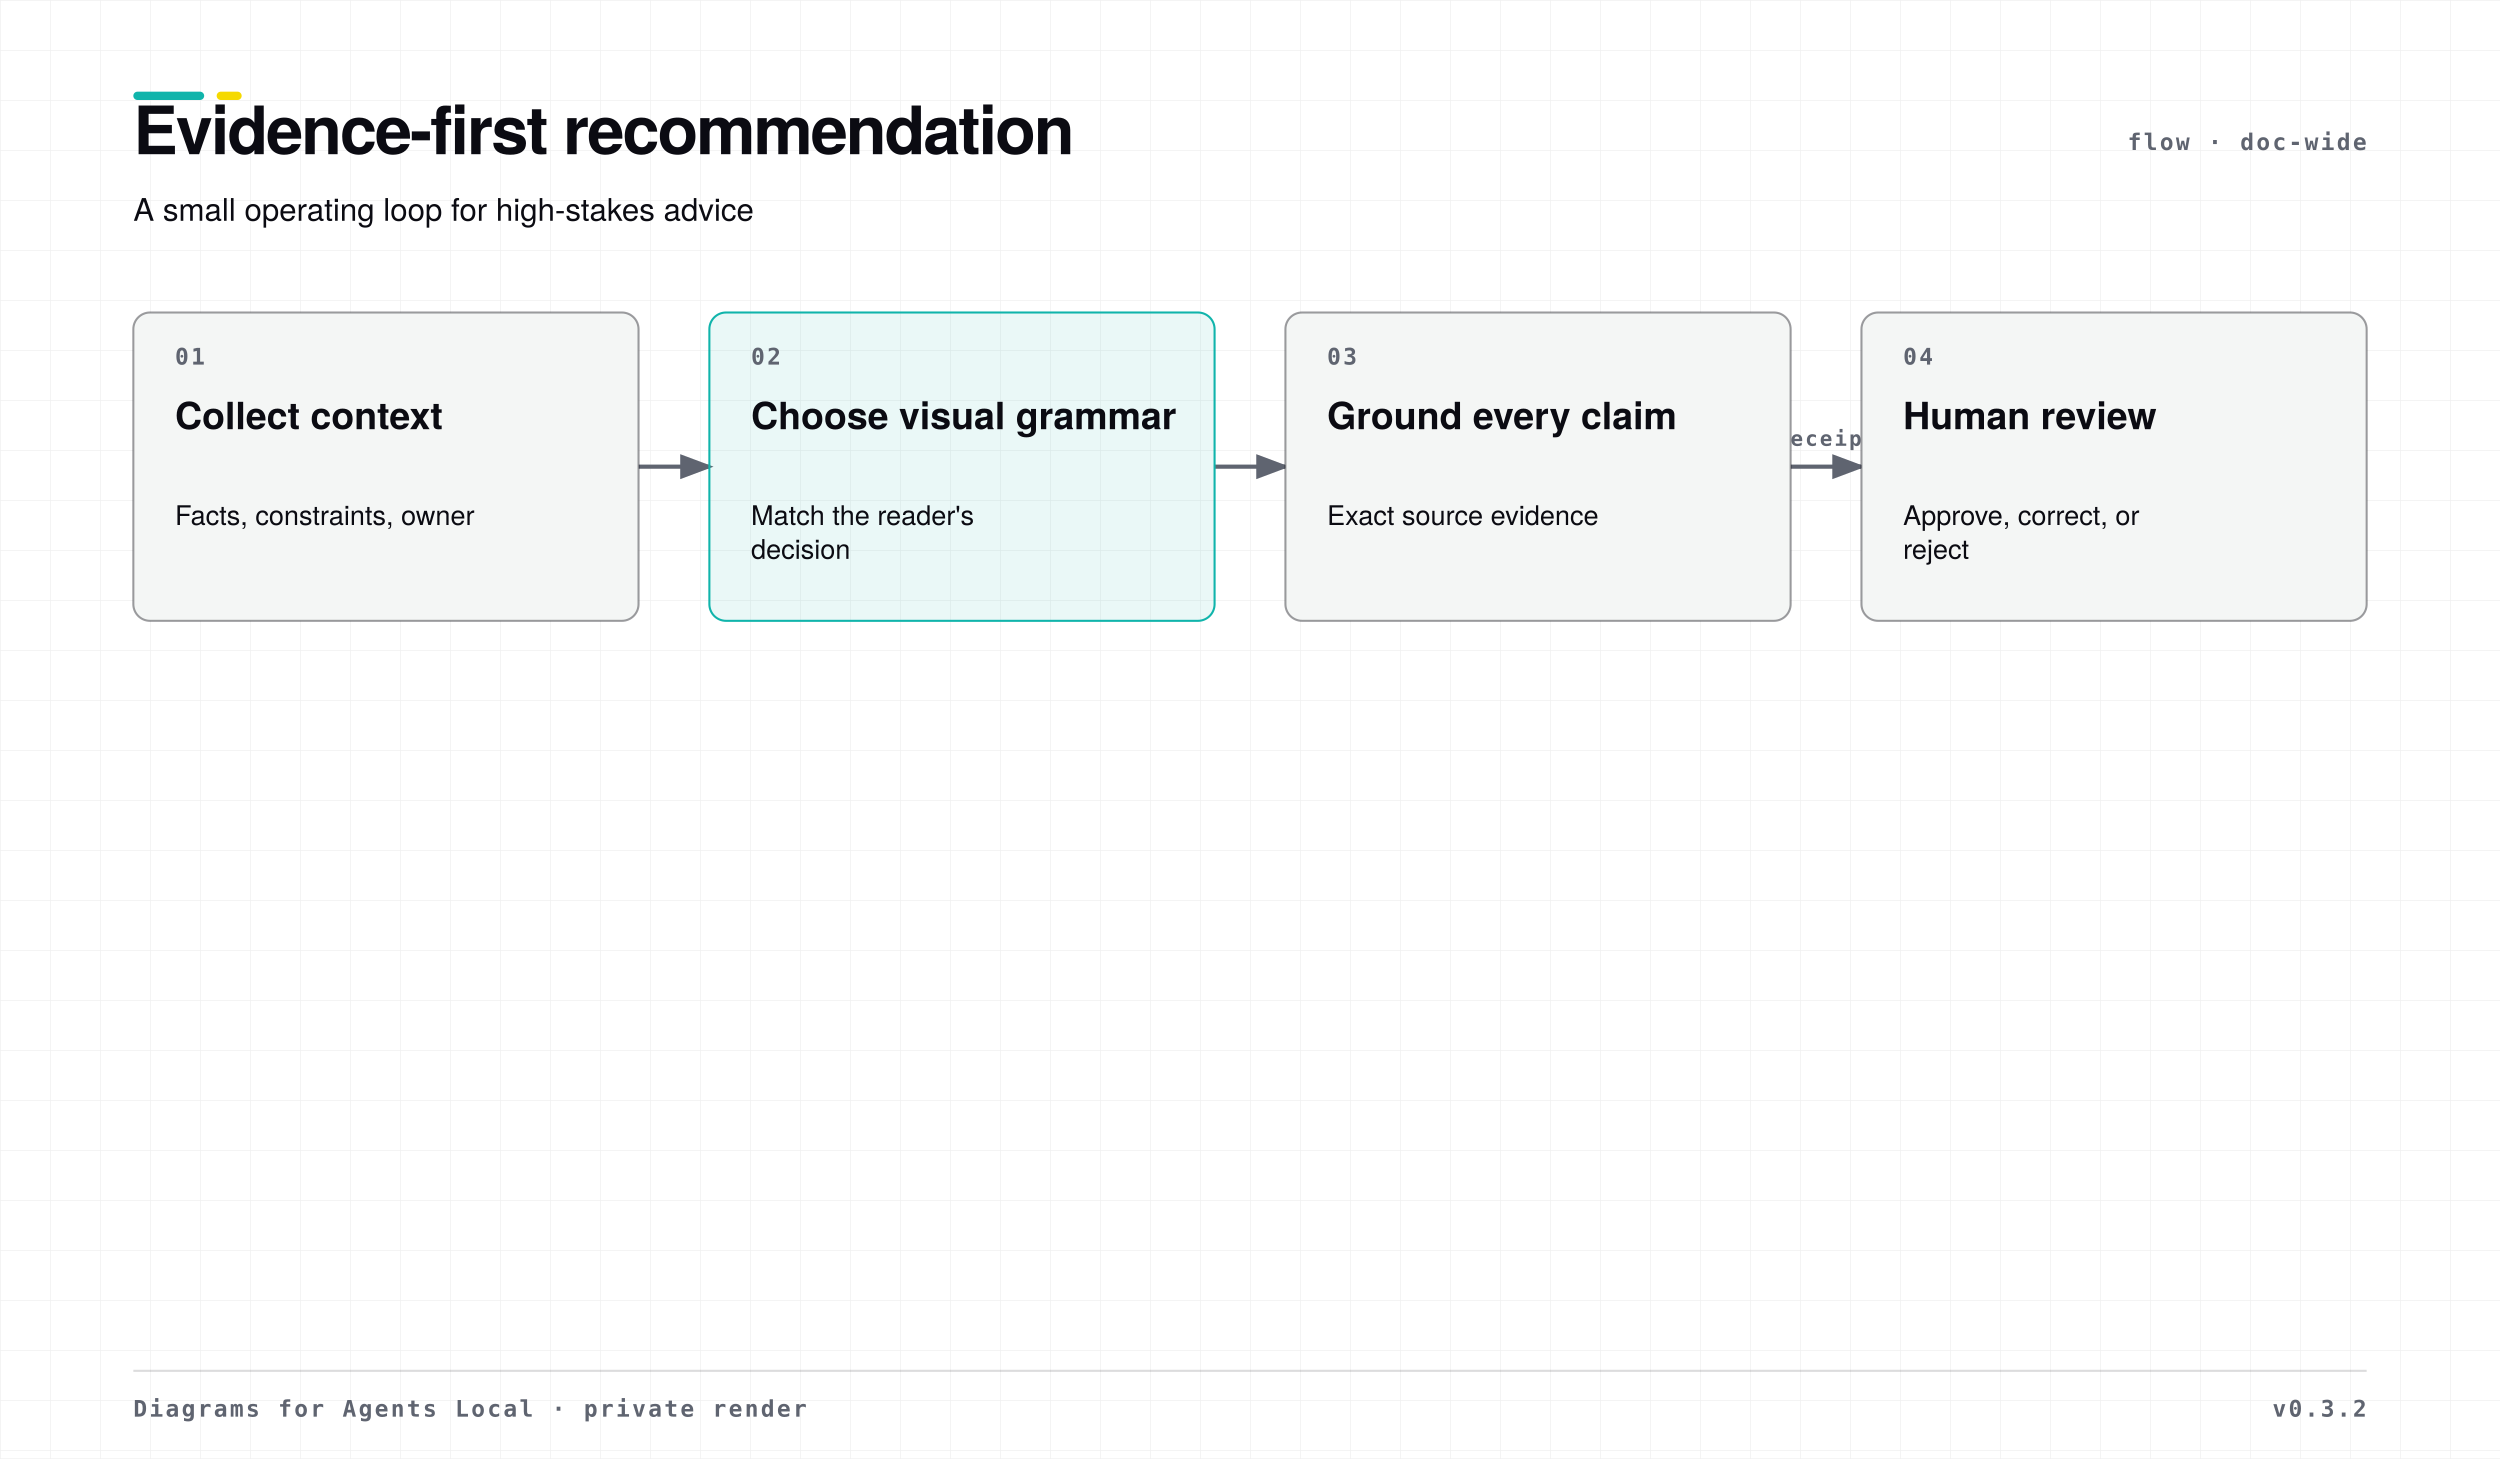
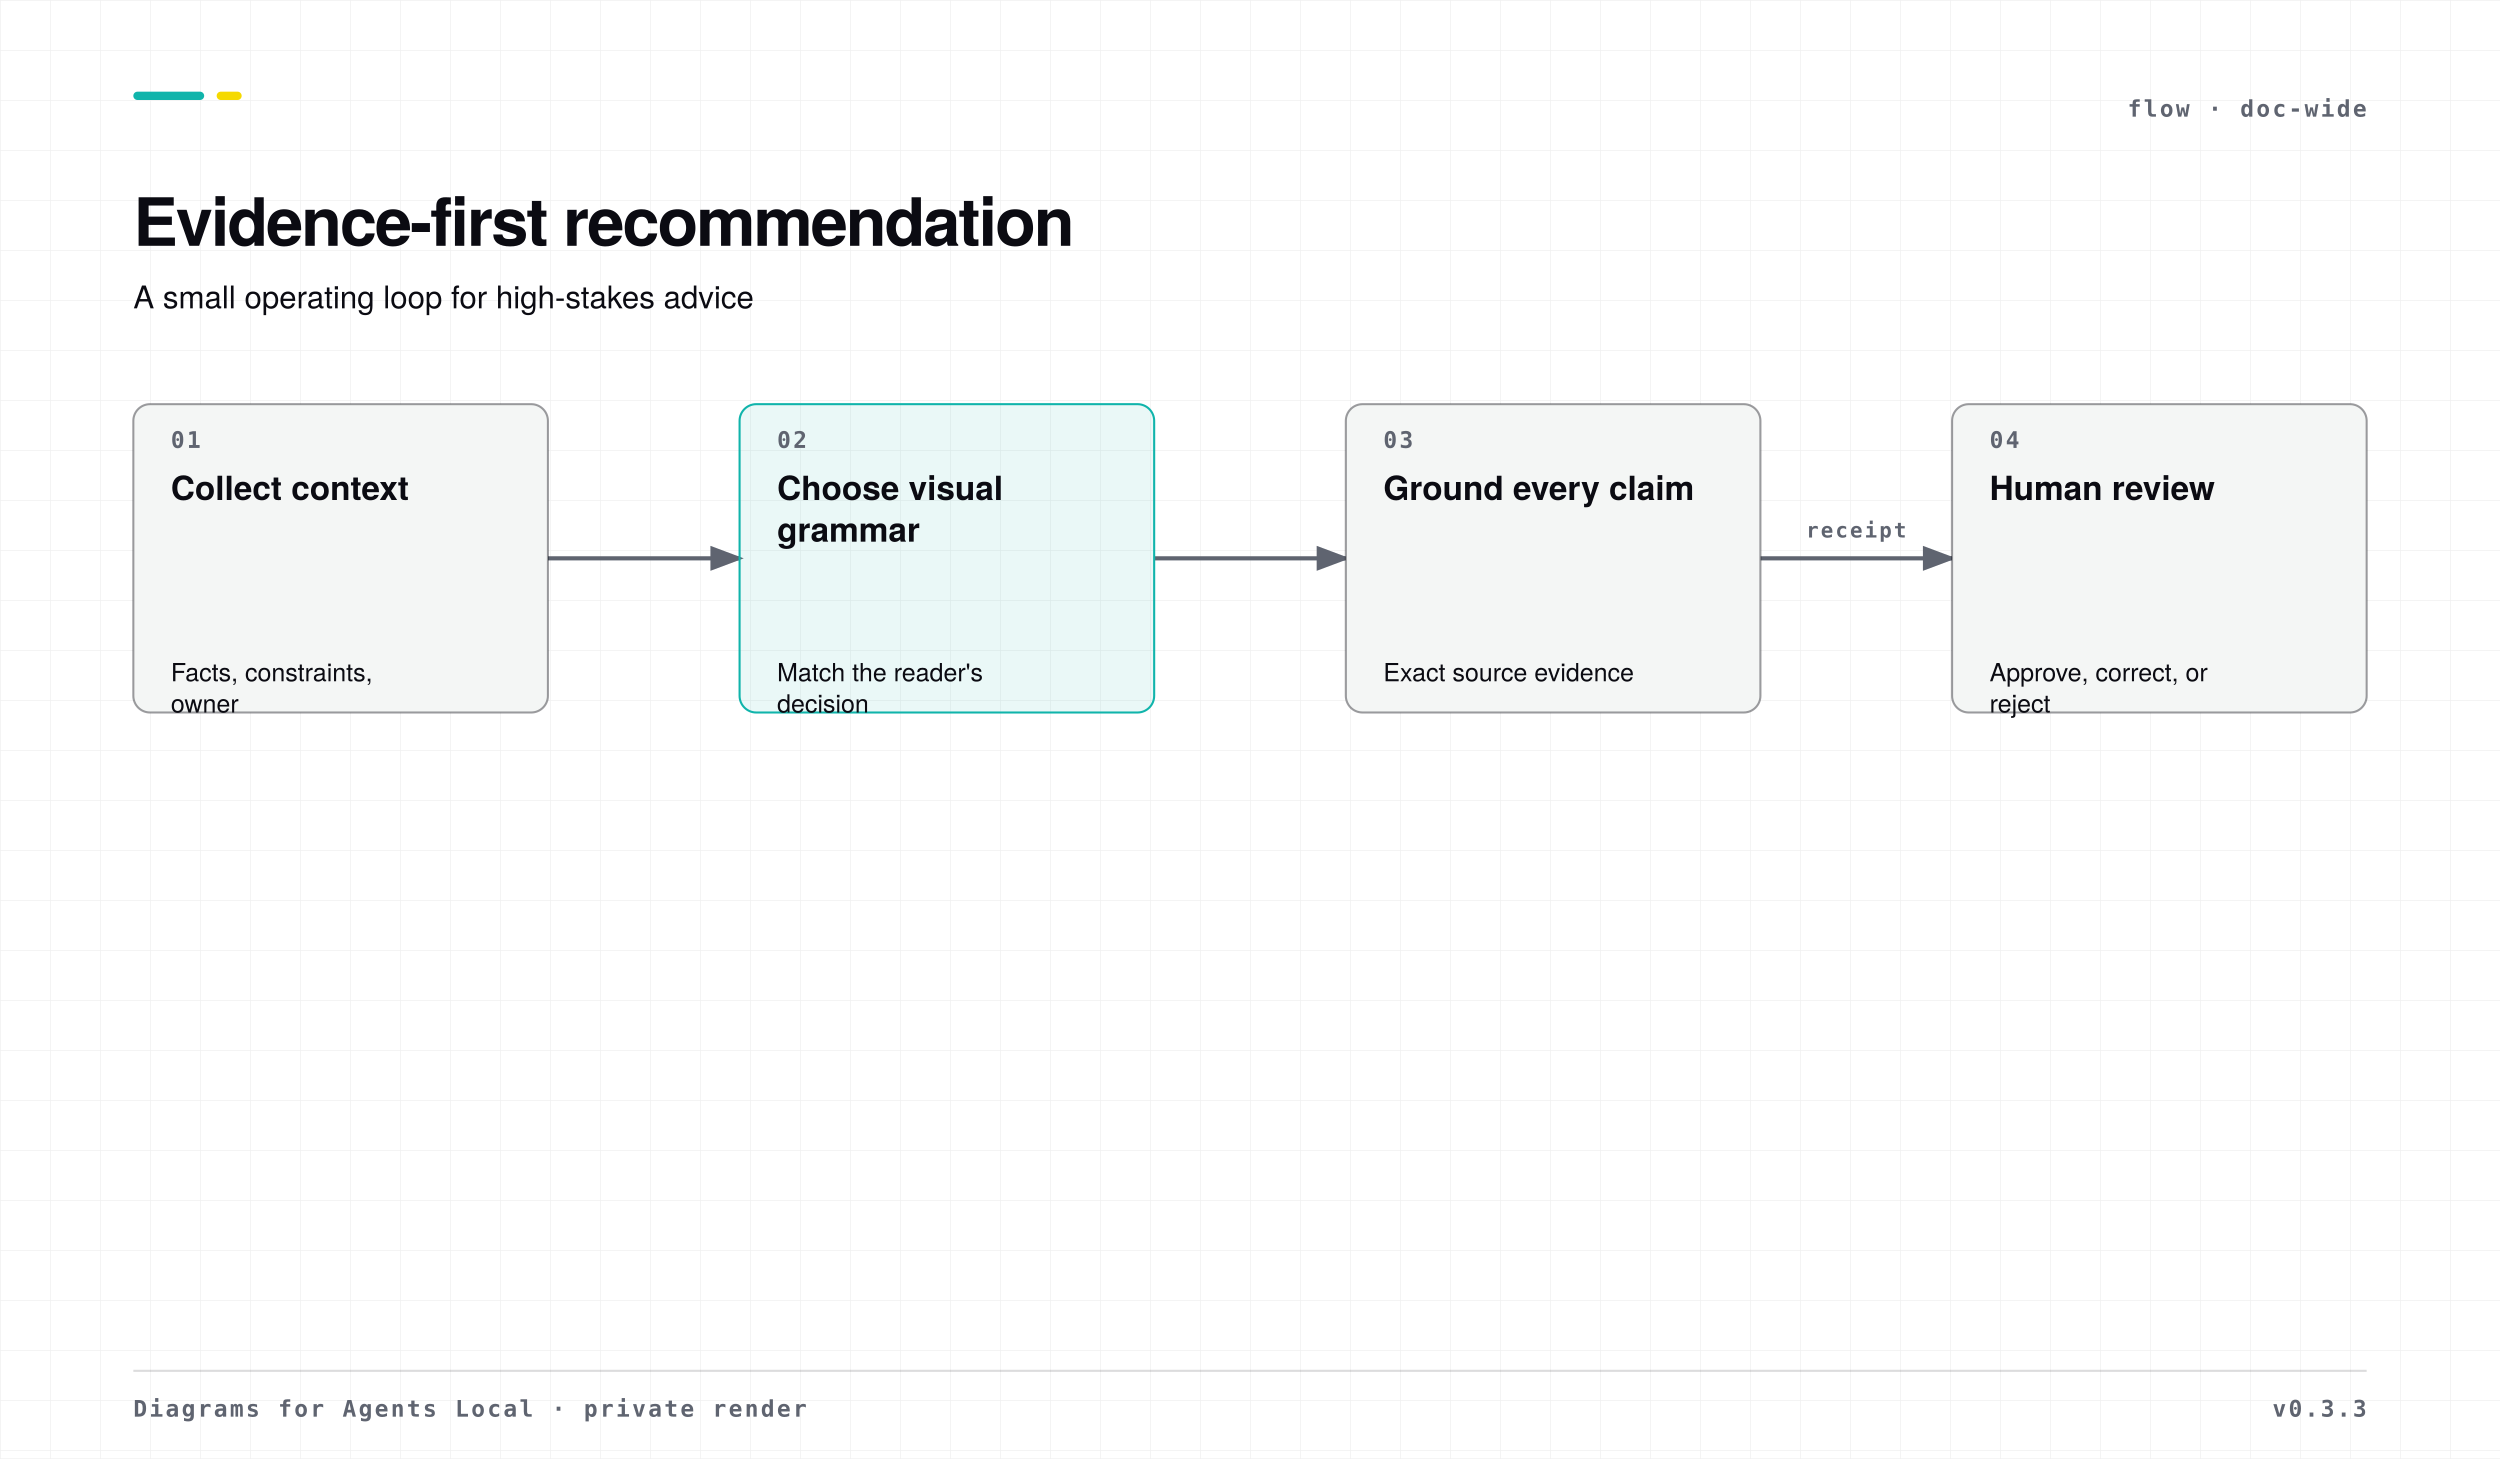
<svg xmlns="http://www.w3.org/2000/svg" role="img" aria-labelledby="diagrams-for-agents-title diagrams-for-agents-desc" viewBox="0 0 1200 700" width="1200" height="700" data-diagrams-for-agents-family="flow">
  <style>
    :root{--paper:#ffffff;--paper-2:#f4f6f5;--ink:#0b0b12;--muted:#5f6470;--accent:#10b4ab;--accent-2:#f5d900;--accent-soft:#10b4ab1c;--rule:#0b0b1220;--rule-strong:#0b0b125c}
    text{font-family:Avenir Next, Helvetica Neue, sans-serif;fill:#0b0b12}
    .eyebrow,.axis,.edge-label,.meta{font-family:ui-monospace,SFMono-Regular,Menlo,monospace;text-transform:uppercase;letter-spacing:.1em;fill:#5f6470}
    .eyebrow{font-size:11px;font-weight:700}.meta{font-size:9px;font-weight:620;letter-spacing:.06em}.axis{font-size:11px;font-weight:650}.edge-label{font-size:10px;font-weight:650}
  </style>
  <defs>
    <marker id="arrow" markerWidth="8" markerHeight="6" refX="7" refY="3" orient="auto">
      <path d="M0 0L8 3L0 6Z" fill="#5f6470" />
    </marker>
    <pattern id="paper-grid" width="24" height="24" patternUnits="userSpaceOnUse">
      <path d="M24 0H0V24" fill="none" stroke="#0b0b1224" stroke-width=".65" />
    </pattern>
  </defs>
  <rect width="100%" height="100%" fill="#ffffff" />
  <rect width="100%" height="100%" fill="url(#paper-grid)" opacity=".44" />
  <rect x="64" y="44" width="34" height="4" rx="2" fill="#10b4ab" />
  <rect x="104" y="44" width="12" height="4" rx="2" fill="#f5d900" />
-   <text x="64" y="74" font-family="Avenir Next, Helvetica Neue, sans-serif" font-size="32" font-weight="760" letter-spacing="-.03em">Evidence-first recommendation</text>
-   <text x="64" y="106" font-size="15" fill="#5f6470">A small operating loop for high-stakes advice</text>
-   <text x="1136" y="72" text-anchor="end" class="eyebrow">flow · doc-wide</text>
+   <text font-family="Avenir Next, Helvetica Neue, sans-serif" letter-spacing="-.03em" x="64" y="118" text-anchor="start" font-size="32" font-weight="760" fill="#0b0b12" class="diagram-title">
+     <tspan x="64" dy="0">Evidence-first recommendation</tspan>
+   </text>
+   <text x="64" y="148" text-anchor="start" font-size="15" font-weight="500" fill="#5f6470" class="diagram-subtitle">
+     <tspan x="64" dy="0">A small operating loop for high-stakes advice</tspan>
+   </text>
+   <text x="1136" y="56" text-anchor="end" class="eyebrow">flow · doc-wide</text>
  <g>
-     <path d="M 306.5 224 H 340.5" fill="none" stroke="#5f6470" stroke-width="2" marker-end="url(#arrow)" />
+     <path d="M 263 268 H 355" fill="none" stroke="#5f6470" stroke-width="2" marker-end="url(#arrow)" />
  </g>
  <g>
-     <path d="M 583 224 H 617" fill="none" stroke="#5f6470" stroke-width="2" marker-end="url(#arrow)" />
+     <path d="M 554 268 H 646" fill="none" stroke="#5f6470" stroke-width="2" marker-end="url(#arrow)" />
  </g>
  <g>
-     <path d="M 859.5 224 H 893.5" fill="none" stroke="#5f6470" stroke-width="2" marker-end="url(#arrow)" />
-     <text x="876.5" y="214" text-anchor="middle" class="edge-label">receipt</text>
-   </g>
-   <g>
-     <rect x="64" y="150" width="242.5" height="148" rx="8" fill="#f4f6f5" stroke="#0b0b1266" />
-     <text x="84" y="175" class="eyebrow">01</text>
-     <text x="84" y="206" text-anchor="start" font-size="18" font-weight="720" fill="#0b0b12" class="">
-       <tspan x="84" dy="0">Collect context</tspan>
-     </text>
-     <text x="84" y="252" text-anchor="start" font-size="13" font-weight="450" fill="#5f6470" class="">
-       <tspan x="84" dy="0">Facts, constraints, owner</tspan>
+     <path d="M 845 268 H 937" fill="none" stroke="#5f6470" stroke-width="2" marker-end="url(#arrow)" />
+     <text x="891" y="258" text-anchor="middle" font-size="9" font-weight="650" fill="#5f6470" class="edge-label">
+       <tspan x="891" dy="0">receipt</tspan>
    </text>
  </g>
  <g>
-     <rect x="340.5" y="150" width="242.5" height="148" rx="8" fill="#10b4ab16" stroke="#10b4ab" />
-     <text x="360.5" y="175" class="eyebrow">02</text>
-     <text x="360.5" y="206" text-anchor="start" font-size="18" font-weight="720" fill="#0b0b12" class="">
-       <tspan x="360.5" dy="0">Choose visual grammar</tspan>
+     <rect x="64" y="194" width="199" height="148" rx="8" fill="#f4f6f5" stroke="#0b0b1266" />
+     <text x="82" y="215" class="eyebrow">01</text>
+     <text x="82" y="240" text-anchor="start" font-size="16" font-weight="720" fill="#0b0b12" class="">
+       <tspan x="82" dy="0">Collect context</tspan>
    </text>
-     <text x="360.5" y="252" text-anchor="start" font-size="13" font-weight="450" fill="#5f6470" class="">
-       <tspan x="360.5" dy="0">Match the reader's</tspan>
-       <tspan x="360.5" dy="16.25">decision</tspan>
+     <text x="82" y="327" text-anchor="start" font-size="12" font-weight="450" fill="#5f6470" class="">
+       <tspan x="82" dy="0">Facts, constraints,</tspan>
+       <tspan x="82" dy="15">owner</tspan>
    </text>
  </g>
  <g>
-     <rect x="617" y="150" width="242.5" height="148" rx="8" fill="#f4f6f5" stroke="#0b0b1266" />
-     <text x="637" y="175" class="eyebrow">03</text>
-     <text x="637" y="206" text-anchor="start" font-size="18" font-weight="720" fill="#0b0b12" class="">
-       <tspan x="637" dy="0">Ground every claim</tspan>
+     <rect x="355" y="194" width="199" height="148" rx="8" fill="#10b4ab16" stroke="#10b4ab" />
+     <text x="373" y="215" class="eyebrow">02</text>
+     <text x="373" y="240" text-anchor="start" font-size="16" font-weight="720" fill="#0b0b12" class="">
+       <tspan x="373" dy="0">Choose visual</tspan>
+       <tspan x="373" dy="20">grammar</tspan>
    </text>
-     <text x="637" y="252" text-anchor="start" font-size="13" font-weight="450" fill="#5f6470" class="">
-       <tspan x="637" dy="0">Exact source evidence</tspan>
+     <text x="373" y="327" text-anchor="start" font-size="12" font-weight="450" fill="#5f6470" class="">
+       <tspan x="373" dy="0">Match the reader's</tspan>
+       <tspan x="373" dy="15">decision</tspan>
    </text>
  </g>
  <g>
-     <rect x="893.5" y="150" width="242.5" height="148" rx="8" fill="#f4f6f5" stroke="#0b0b1266" />
-     <text x="913.5" y="175" class="eyebrow">04</text>
-     <text x="913.5" y="206" text-anchor="start" font-size="18" font-weight="720" fill="#0b0b12" class="">
-       <tspan x="913.5" dy="0">Human review</tspan>
+     <rect x="646" y="194" width="199" height="148" rx="8" fill="#f4f6f5" stroke="#0b0b1266" />
+     <text x="664" y="215" class="eyebrow">03</text>
+     <text x="664" y="240" text-anchor="start" font-size="16" font-weight="720" fill="#0b0b12" class="">
+       <tspan x="664" dy="0">Ground every claim</tspan>
    </text>
-     <text x="913.5" y="252" text-anchor="start" font-size="13" font-weight="450" fill="#5f6470" class="">
-       <tspan x="913.5" dy="0">Approve, correct, or</tspan>
-       <tspan x="913.5" dy="16.25">reject</tspan>
+     <text x="664" y="327" text-anchor="start" font-size="12" font-weight="450" fill="#5f6470" class="">
+       <tspan x="664" dy="0">Exact source evidence</tspan>
+     </text>
+   </g>
+   <g>
+     <rect x="937" y="194" width="199" height="148" rx="8" fill="#f4f6f5" stroke="#0b0b1266" />
+     <text x="955" y="215" class="eyebrow">04</text>
+     <text x="955" y="240" text-anchor="start" font-size="16" font-weight="720" fill="#0b0b12" class="">
+       <tspan x="955" dy="0">Human review</tspan>
+     </text>
+     <text x="955" y="327" text-anchor="start" font-size="12" font-weight="450" fill="#5f6470" class="">
+       <tspan x="955" dy="0">Approve, correct, or</tspan>
+       <tspan x="955" dy="15">reject</tspan>
    </text>
  </g>
  <line x1="64" y1="658" x2="1136" y2="658" stroke="#0b0b1224" />
  <text x="64" y="680" class="eyebrow">Diagrams for Agents Local · private render</text>
-   <text x="1136" y="680" text-anchor="end" class="eyebrow">v0.3.2</text>
+   <text x="1136" y="680" text-anchor="end" class="eyebrow">v0.3.3</text>
</svg>
